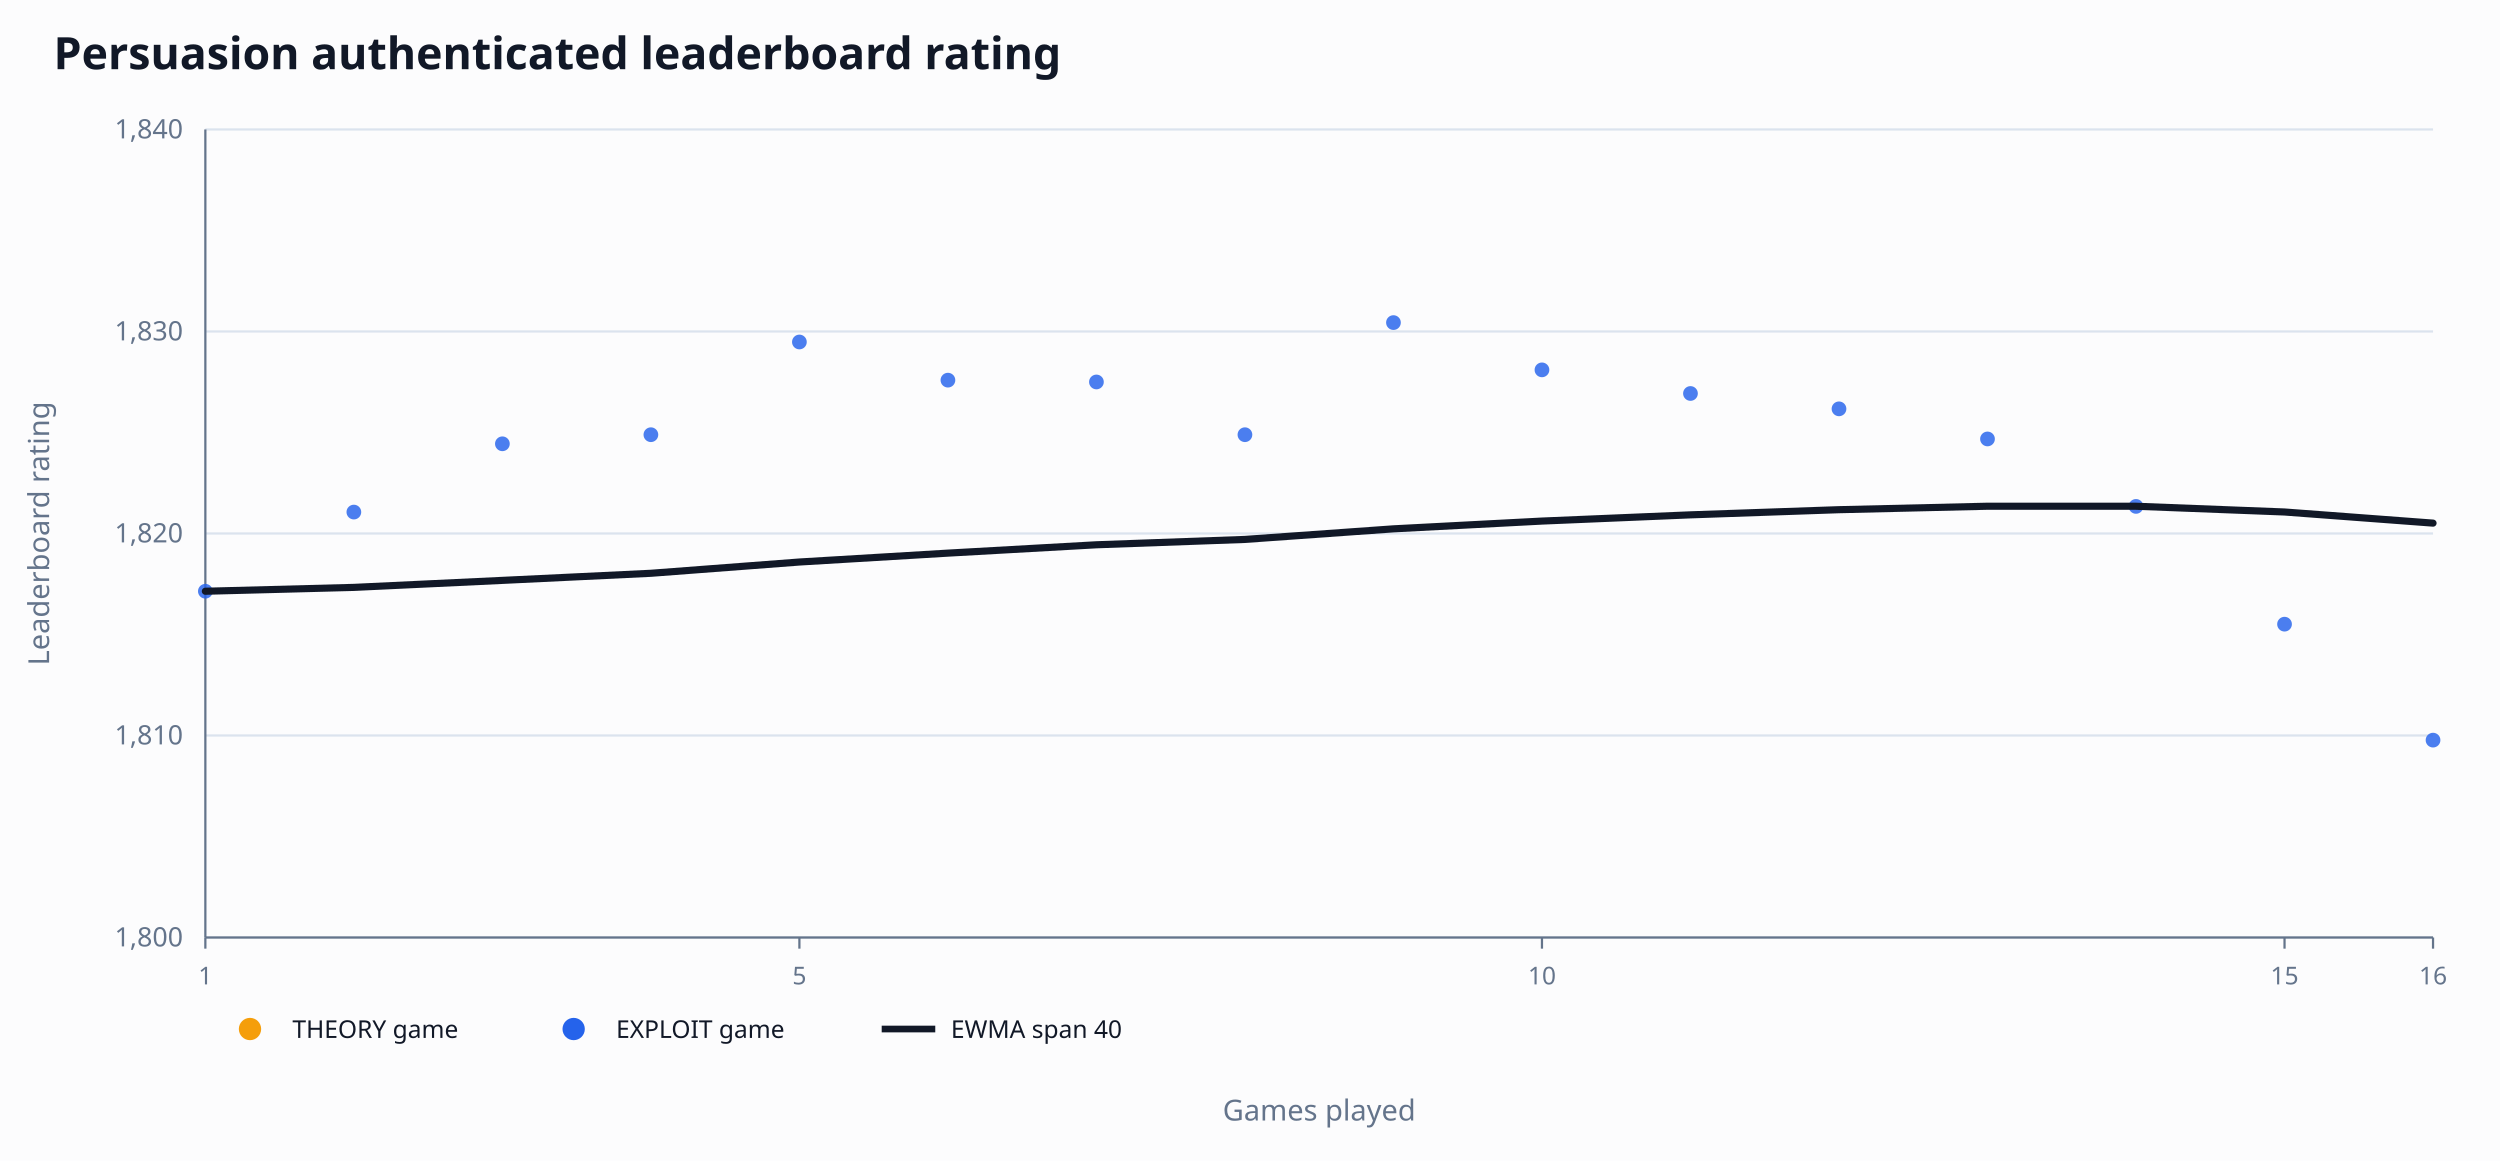
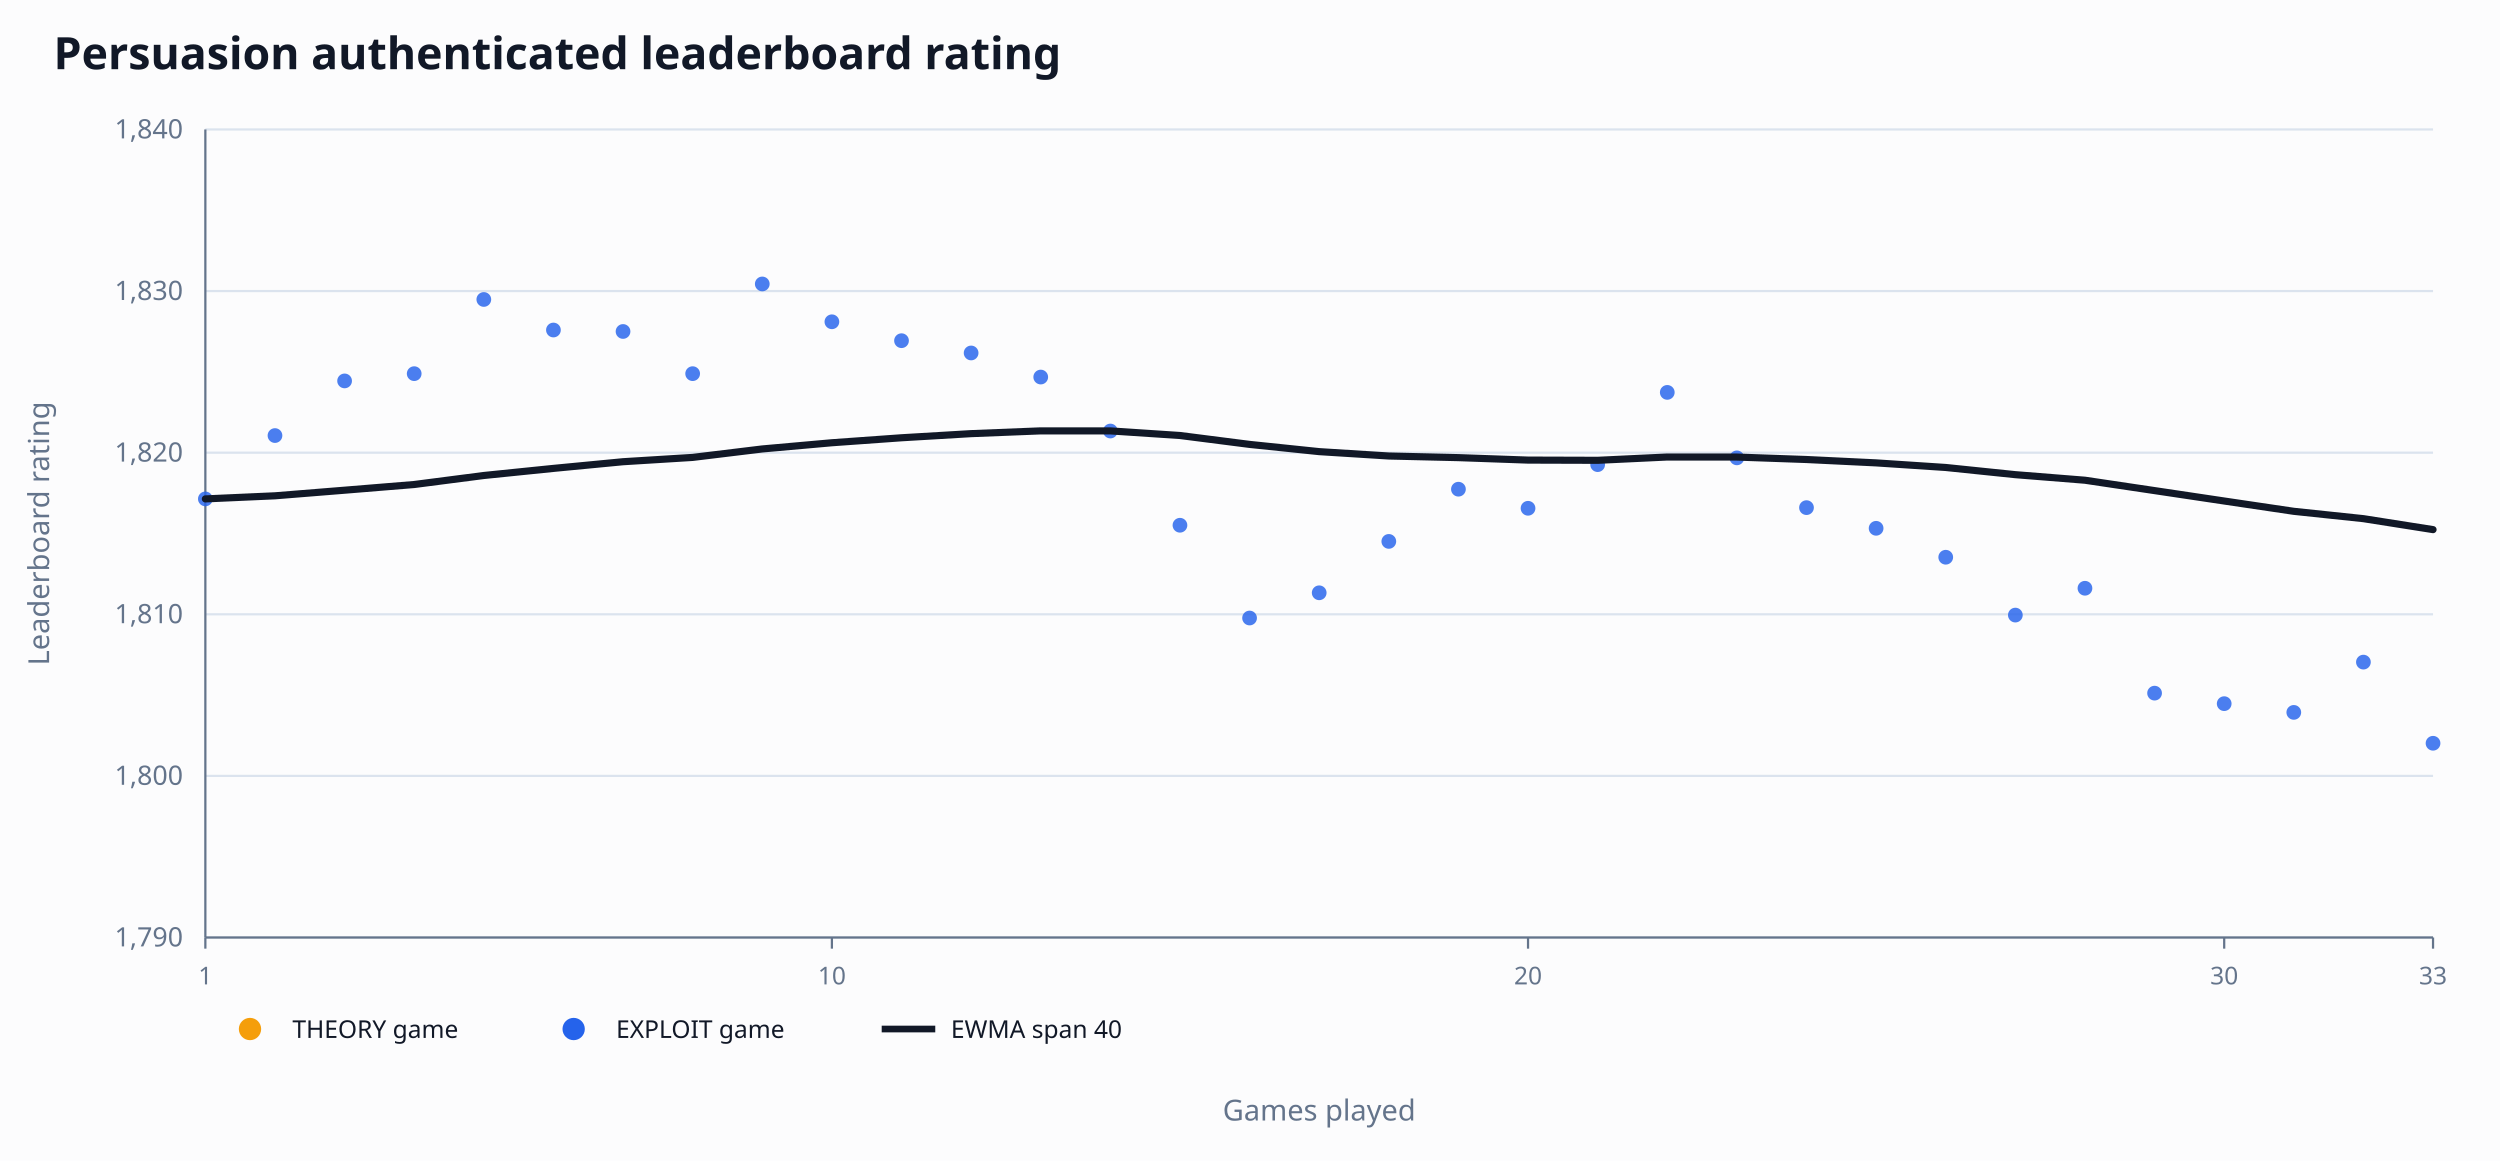
<svg xmlns="http://www.w3.org/2000/svg" width="1120" height="520" viewBox="0 0 1120 520">
  <rect width="100%" height="100%" fill="#fcfcfd" />
  <text x="24" y="31" font-family="system-ui,sans-serif" font-size="20" font-weight="700" fill="#111827">Persuasion authenticated leaderboard rating</text>
  <line x1="92" y1="420.00" x2="1090" y2="420.00" stroke="#dbe3ee" stroke-width="1" />
-   <text x="82" y="424.00" text-anchor="end" font-family="system-ui,sans-serif" font-size="12" fill="#64748b">1,800</text>
-   <line x1="92" y1="329.50" x2="1090" y2="329.50" stroke="#dbe3ee" stroke-width="1" />
-   <text x="82" y="333.50" text-anchor="end" font-family="system-ui,sans-serif" font-size="12" fill="#64748b">1,810</text>
-   <line x1="92" y1="239.00" x2="1090" y2="239.00" stroke="#dbe3ee" stroke-width="1" />
-   <text x="82" y="243.00" text-anchor="end" font-family="system-ui,sans-serif" font-size="12" fill="#64748b">1,820</text>
-   <line x1="92" y1="148.50" x2="1090" y2="148.50" stroke="#dbe3ee" stroke-width="1" />
-   <text x="82" y="152.50" text-anchor="end" font-family="system-ui,sans-serif" font-size="12" fill="#64748b">1,830</text>
+   <text x="82" y="424.00" text-anchor="end" font-family="system-ui,sans-serif" font-size="12" fill="#64748b">1,790</text>
+   <line x1="92" y1="347.60" x2="1090" y2="347.60" stroke="#dbe3ee" stroke-width="1" />
+   <text x="82" y="351.60" text-anchor="end" font-family="system-ui,sans-serif" font-size="12" fill="#64748b">1,800</text>
+   <line x1="92" y1="275.20" x2="1090" y2="275.20" stroke="#dbe3ee" stroke-width="1" />
+   <text x="82" y="279.20" text-anchor="end" font-family="system-ui,sans-serif" font-size="12" fill="#64748b">1,810</text>
+   <line x1="92" y1="202.80" x2="1090" y2="202.80" stroke="#dbe3ee" stroke-width="1" />
+   <text x="82" y="206.80" text-anchor="end" font-family="system-ui,sans-serif" font-size="12" fill="#64748b">1,820</text>
+   <line x1="92" y1="130.40" x2="1090" y2="130.40" stroke="#dbe3ee" stroke-width="1" />
+   <text x="82" y="134.40" text-anchor="end" font-family="system-ui,sans-serif" font-size="12" fill="#64748b">1,830</text>
  <line x1="92" y1="58.00" x2="1090" y2="58.00" stroke="#dbe3ee" stroke-width="1" />
  <text x="82" y="62.00" text-anchor="end" font-family="system-ui,sans-serif" font-size="12" fill="#64748b">1,840</text>
  <line x1="92.00" y1="420" x2="92.00" y2="425" stroke="#64748b" />
  <text x="92.00" y="441" text-anchor="middle" font-family="system-ui,sans-serif" font-size="11" fill="#64748b">1</text>
-   <line x1="358.13" y1="420" x2="358.13" y2="425" stroke="#64748b" />
-   <text x="358.13" y="441" text-anchor="middle" font-family="system-ui,sans-serif" font-size="11" fill="#64748b">5</text>
-   <line x1="690.80" y1="420" x2="690.80" y2="425" stroke="#64748b" />
-   <text x="690.80" y="441" text-anchor="middle" font-family="system-ui,sans-serif" font-size="11" fill="#64748b">10</text>
-   <line x1="1023.47" y1="420" x2="1023.47" y2="425" stroke="#64748b" />
-   <text x="1023.47" y="441" text-anchor="middle" font-family="system-ui,sans-serif" font-size="11" fill="#64748b">15</text>
+   <line x1="372.69" y1="420" x2="372.69" y2="425" stroke="#64748b" />
+   <text x="372.69" y="441" text-anchor="middle" font-family="system-ui,sans-serif" font-size="11" fill="#64748b">10</text>
+   <line x1="684.56" y1="420" x2="684.56" y2="425" stroke="#64748b" />
+   <text x="684.56" y="441" text-anchor="middle" font-family="system-ui,sans-serif" font-size="11" fill="#64748b">20</text>
+   <line x1="996.44" y1="420" x2="996.44" y2="425" stroke="#64748b" />
+   <text x="996.44" y="441" text-anchor="middle" font-family="system-ui,sans-serif" font-size="11" fill="#64748b">30</text>
  <line x1="1090.00" y1="420" x2="1090.00" y2="425" stroke="#64748b" />
-   <text x="1090.00" y="441" text-anchor="middle" font-family="system-ui,sans-serif" font-size="11" fill="#64748b">16</text>
+   <text x="1090.00" y="441" text-anchor="middle" font-family="system-ui,sans-serif" font-size="11" fill="#64748b">33</text>
  <line x1="92" y1="58" x2="92" y2="420" stroke="#64748b" />
  <line x1="92" y1="420" x2="1090" y2="420" stroke="#64748b" />
  <text x="591.00" y="502" text-anchor="middle" font-family="system-ui,sans-serif" font-size="13" fill="#64748b">Games played</text>
  <text x="22" y="239.00" text-anchor="middle" transform="rotate(-90 22 239.00)" font-family="system-ui,sans-serif" font-size="13" fill="#64748b">Leaderboard rating</text>
-   <circle cx="92.00" cy="264.88" r="3.3" fill="#2563eb" opacity="0.82" />
-   <circle cx="158.53" cy="229.41" r="3.3" fill="#2563eb" opacity="0.82" />
-   <circle cx="225.07" cy="198.82" r="3.3" fill="#2563eb" opacity="0.82" />
-   <circle cx="291.60" cy="194.75" r="3.3" fill="#2563eb" opacity="0.82" />
-   <circle cx="358.13" cy="153.21" r="3.3" fill="#2563eb" opacity="0.82" />
-   <circle cx="424.67" cy="170.31" r="3.3" fill="#2563eb" opacity="0.82" />
-   <circle cx="491.20" cy="171.12" r="3.3" fill="#2563eb" opacity="0.82" />
-   <circle cx="557.73" cy="194.75" r="3.3" fill="#2563eb" opacity="0.82" />
-   <circle cx="624.27" cy="144.52" r="3.3" fill="#2563eb" opacity="0.82" />
-   <circle cx="690.80" cy="165.70" r="3.3" fill="#2563eb" opacity="0.82" />
-   <circle cx="757.33" cy="176.28" r="3.3" fill="#2563eb" opacity="0.82" />
-   <circle cx="823.87" cy="183.16" r="3.3" fill="#2563eb" opacity="0.82" />
-   <circle cx="890.40" cy="196.65" r="3.3" fill="#2563eb" opacity="0.82" />
-   <circle cx="956.93" cy="226.87" r="3.3" fill="#2563eb" opacity="0.82" />
-   <circle cx="1023.47" cy="279.63" r="3.3" fill="#2563eb" opacity="0.82" />
-   <circle cx="1090.00" cy="331.58" r="3.3" fill="#2563eb" opacity="0.82" />
-   <polyline points="92.00,264.88 158.53,263.15 225.07,260.01 291.60,256.83 358.13,251.78 424.67,247.80 491.20,244.06 557.73,241.66 624.27,236.92 690.80,233.44 757.33,230.65 823.87,228.34 890.40,226.79 956.93,226.80 1023.47,229.37 1090.00,234.36" fill="none" stroke="#111827" stroke-width="3.2" stroke-linejoin="round" stroke-linecap="round" />
+   <circle cx="92.00" cy="223.51" r="3.3" fill="#2563eb" opacity="0.82" />
+   <circle cx="123.19" cy="195.13" r="3.3" fill="#2563eb" opacity="0.82" />
+   <circle cx="154.38" cy="170.65" r="3.3" fill="#2563eb" opacity="0.82" />
+   <circle cx="185.56" cy="167.40" r="3.3" fill="#2563eb" opacity="0.82" />
+   <circle cx="216.75" cy="134.16" r="3.3" fill="#2563eb" opacity="0.82" />
+   <circle cx="247.94" cy="147.85" r="3.3" fill="#2563eb" opacity="0.82" />
+   <circle cx="279.12" cy="148.50" r="3.3" fill="#2563eb" opacity="0.82" />
+   <circle cx="310.31" cy="167.40" r="3.3" fill="#2563eb" opacity="0.82" />
+   <circle cx="341.50" cy="127.21" r="3.3" fill="#2563eb" opacity="0.82" />
+   <circle cx="372.69" cy="144.16" r="3.3" fill="#2563eb" opacity="0.82" />
+   <circle cx="403.88" cy="152.63" r="3.3" fill="#2563eb" opacity="0.82" />
+   <circle cx="435.06" cy="158.13" r="3.3" fill="#2563eb" opacity="0.82" />
+   <circle cx="466.25" cy="168.92" r="3.3" fill="#2563eb" opacity="0.82" />
+   <circle cx="497.44" cy="193.10" r="3.3" fill="#2563eb" opacity="0.82" />
+   <circle cx="528.62" cy="235.31" r="3.3" fill="#2563eb" opacity="0.82" />
+   <circle cx="559.81" cy="276.87" r="3.3" fill="#2563eb" opacity="0.82" />
+   <circle cx="591.00" cy="265.57" r="3.3" fill="#2563eb" opacity="0.82" />
+   <circle cx="622.19" cy="242.55" r="3.3" fill="#2563eb" opacity="0.82" />
+   <circle cx="653.38" cy="219.16" r="3.3" fill="#2563eb" opacity="0.82" />
+   <circle cx="684.56" cy="227.71" r="3.3" fill="#2563eb" opacity="0.82" />
+   <circle cx="715.75" cy="208.16" r="3.3" fill="#2563eb" opacity="0.82" />
+   <circle cx="746.94" cy="175.79" r="3.3" fill="#2563eb" opacity="0.82" />
+   <circle cx="778.12" cy="205.12" r="3.3" fill="#2563eb" opacity="0.82" />
+   <circle cx="809.31" cy="227.42" r="3.3" fill="#2563eb" opacity="0.82" />
+   <circle cx="840.50" cy="236.68" r="3.3" fill="#2563eb" opacity="0.82" />
+   <circle cx="871.69" cy="249.64" r="3.3" fill="#2563eb" opacity="0.82" />
+   <circle cx="902.88" cy="275.56" r="3.3" fill="#2563eb" opacity="0.82" />
+   <circle cx="934.06" cy="263.54" r="3.3" fill="#2563eb" opacity="0.82" />
+   <circle cx="965.25" cy="310.53" r="3.3" fill="#2563eb" opacity="0.82" />
+   <circle cx="996.44" cy="315.24" r="3.3" fill="#2563eb" opacity="0.82" />
+   <circle cx="1027.62" cy="319.15" r="3.3" fill="#2563eb" opacity="0.82" />
+   <circle cx="1058.81" cy="296.63" r="3.3" fill="#2563eb" opacity="0.82" />
+   <circle cx="1090.00" cy="332.98" r="3.3" fill="#2563eb" opacity="0.82" />
+   <polyline points="92.00,223.51 123.19,222.12 154.38,219.61 185.56,217.06 216.75,213.02 247.94,209.84 279.12,206.85 310.31,204.92 341.50,201.13 372.69,198.35 403.88,196.12 435.06,194.27 466.25,193.03 497.44,193.04 528.62,195.10 559.81,199.09 591.00,202.33 622.19,204.29 653.38,205.02 684.56,206.12 715.75,206.22 746.94,204.74 778.12,204.76 809.31,205.86 840.50,207.37 871.69,209.43 902.88,212.65 934.06,215.14 965.25,219.79 996.44,224.45 1027.62,229.07 1058.81,232.36 1090.00,237.27" fill="none" stroke="#111827" stroke-width="3.2" stroke-linejoin="round" stroke-linecap="round" />
  <circle cx="112" cy="461" r="5" fill="#f59e0b" />
  <text x="131" y="465" font-family="system-ui,sans-serif" font-size="11" fill="#111827">THEORY game</text>
  <circle cx="257" cy="461" r="5" fill="#2563eb" />
  <text x="276" y="465" font-family="system-ui,sans-serif" font-size="11" fill="#111827">EXPLOIT game</text>
  <line x1="395" y1="461" x2="419" y2="461" stroke="#111827" stroke-width="3" />
  <text x="426" y="465" font-family="system-ui,sans-serif" font-size="11" fill="#111827">EWMA span 40</text>
</svg>
